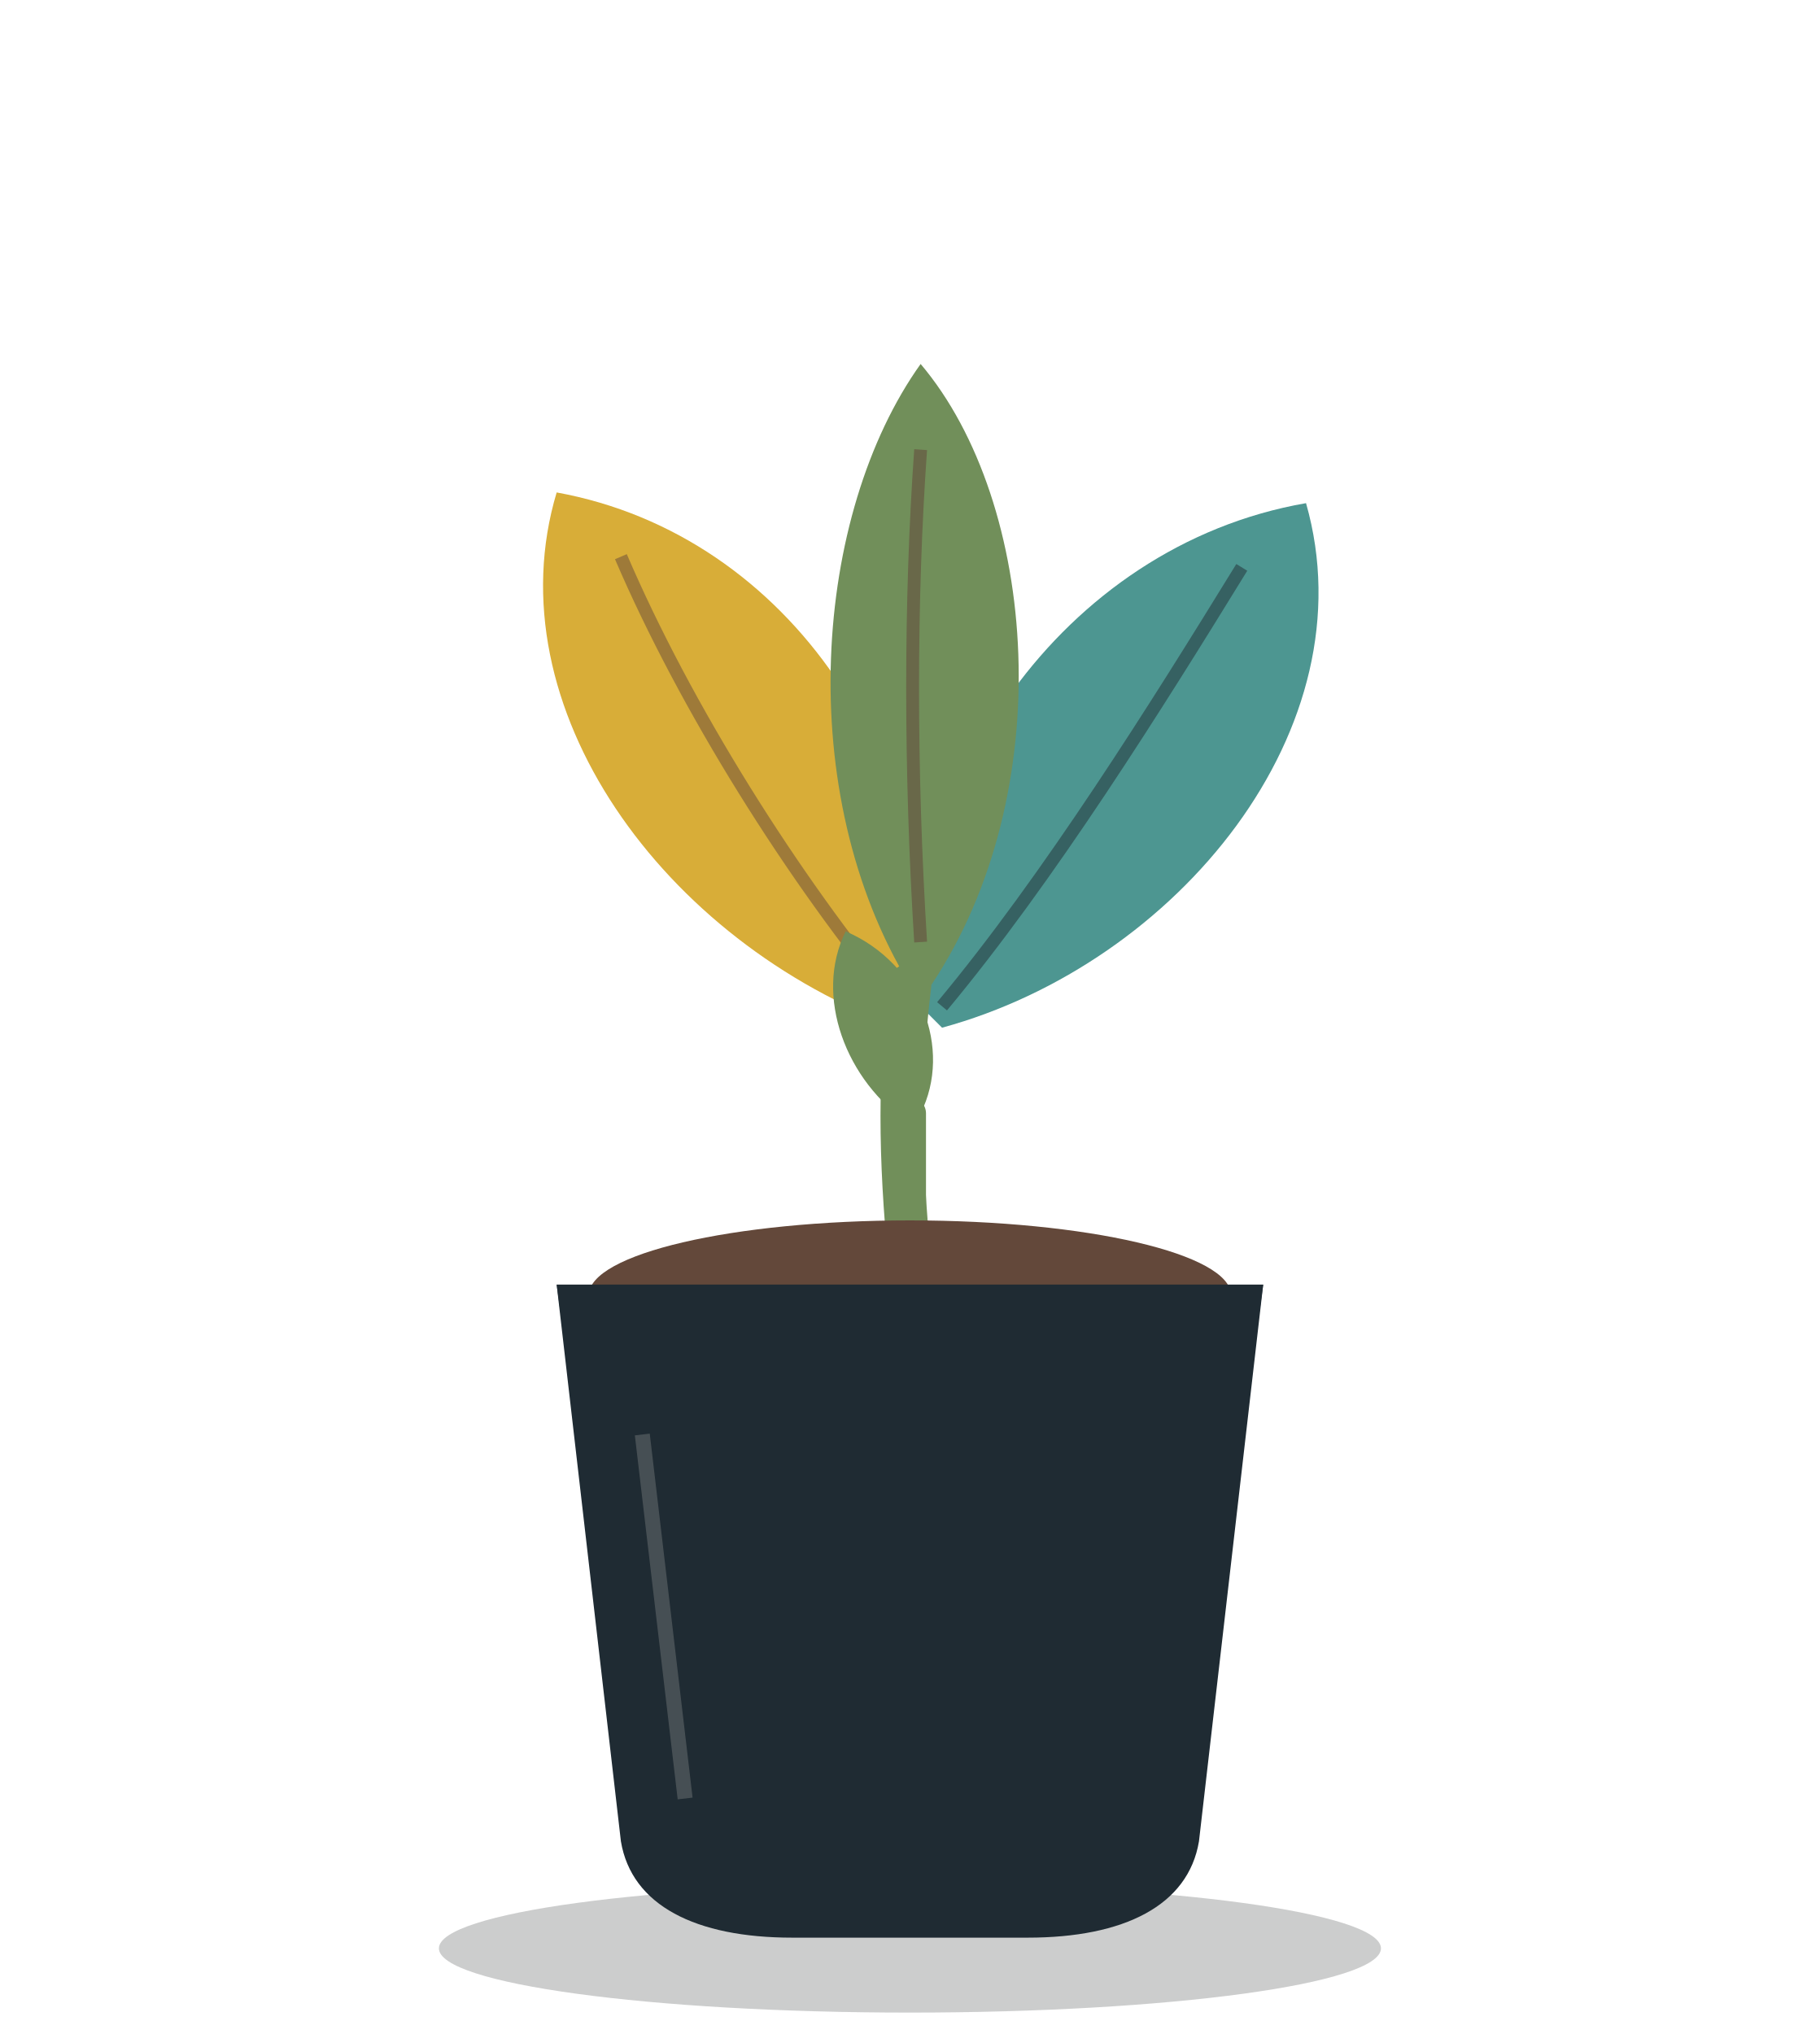
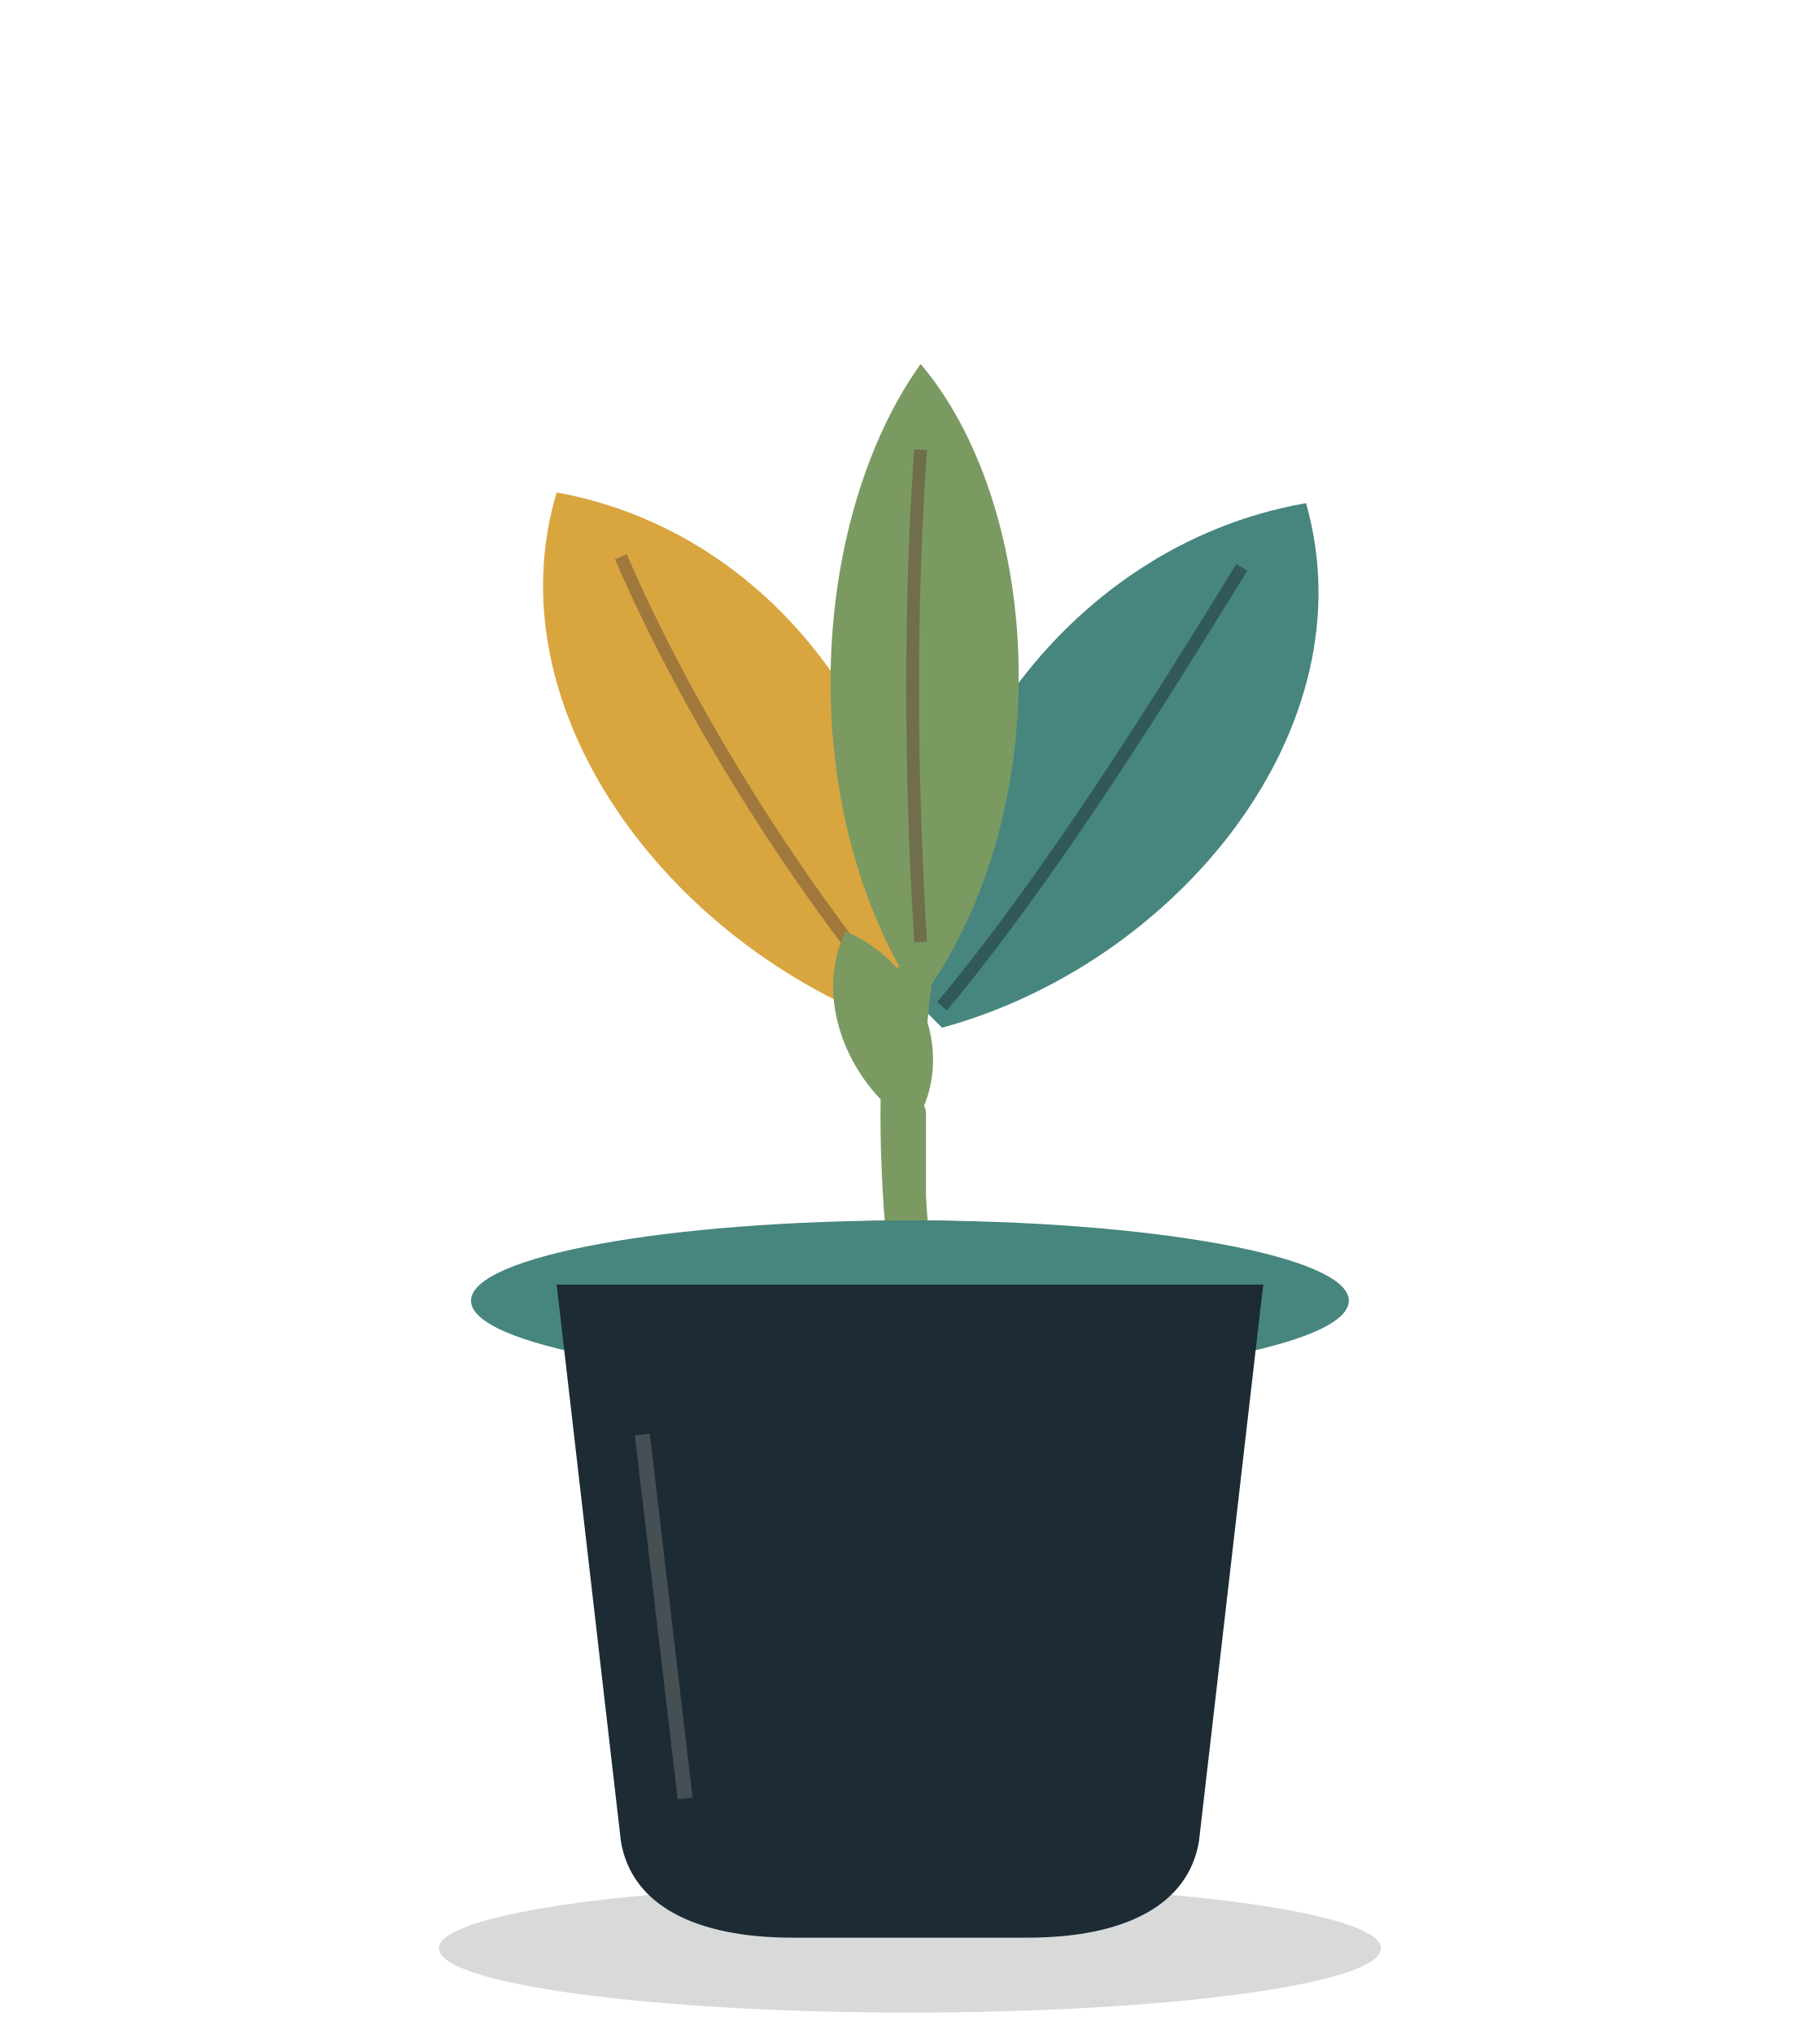
<svg xmlns="http://www.w3.org/2000/svg" class="fig fig-plant plant--full" viewBox="0 0 170 190" role="img" aria-label="Planta pequeña en una maceta azul noche">
-   <ellipse class="fig-shadow" cx="85" cy="182" rx="44" ry="6" fill="rgba(25, 31, 31, 0.22)" />
+   <ellipse class="fig-shadow" cx="85" cy="182" rx="44" ry="6" fill="rgba(39, 55, 52, 0.18)" />
  <g class="plant-leaves">
    <g class="plant-leaf plant-leaf--yellow">
-       <path d="M84 96 C62 88 46 66 52 46 C74 50 88 72 86 94 Z" fill="#d8ad38" />
-       <path d="M84 94 C74 82 64 66 58 52" stroke="#63483a" stroke-width="1.2" fill="none" opacity="0.5" />
+       <path d="M84 96 C62 88 46 66 52 46 C74 50 88 72 86 94 Z" fill="#d9a53f" />
+       <path d="M84 94 C74 82 64 66 58 52" stroke="#6a4c39" stroke-width="1.2" fill="none" opacity="0.5" />
    </g>
    <g class="plant-leaf plant-leaf--turquoise">
-       <path d="M88 96 C110 90 128 68 122 47 C99 51 84 74 86 94 Z" fill="#4d9691" />
-       <path d="M88 94 C98 82 108 66 116 53" stroke="#1f2b33" stroke-width="1.2" fill="none" opacity="0.5" />
+       <path d="M88 96 C110 90 128 68 122 47 C99 51 84 74 86 94 Z" fill="#47867f" />
+       <path d="M88 94 C98 82 108 66 116 53" stroke="#1d2b35" stroke-width="1.2" fill="none" opacity="0.5" />
    </g>
    <g class="plant-leaf plant-leaf--green">
-       <path d="M85 92 C74 74 76 48 86 34 C97 47 99 74 87 92 Z" fill="#718f5a" />
-       <path d="M86 88 C85 72 85 56 86 42" stroke="#63483a" stroke-width="1.2" fill="none" opacity="0.55" />
+       <path d="M85 92 C74 74 76 48 86 34 C97 47 99 74 87 92 Z" fill="#7a9a62" />
+       <path d="M86 88 C85 72 85 56 86 42" stroke="#6a4c39" stroke-width="1.2" fill="none" opacity="0.55" />
    </g>
-     <path class="plant-stem" d="M85 118 C84 108 84 100 85 92" stroke="#718f5a" stroke-width="4" stroke-linecap="round" fill="none" />
+     <path class="plant-stem" d="M85 118 C84 108 84 100 85 92" stroke="#7a9a62" stroke-width="4" stroke-linecap="round" fill="none" />
    <g class="plant-sprout">
-       <path d="M85 118 C85 112 85 108 85 104" stroke="#718f5a" stroke-width="3" stroke-linecap="round" fill="none" />
-       <path d="M85 105 C79 101 76 93 79 87 C86 90 89 98 86 104 Z" fill="#718f5a" />
+       <path d="M85 118 C85 112 85 108 85 104" stroke="#7a9a62" stroke-width="3" stroke-linecap="round" fill="none" />
+       <path d="M85 105 C79 101 76 93 79 87 C86 90 89 98 86 104 Z" fill="#7a9a62" />
+     </g>
+     <g class="plant-smoke" aria-hidden="true">
+       <circle class="smoke smoke--1" cx="82" cy="86" r="4" fill="#fbf4e4" opacity="0" />
+       <circle class="smoke smoke--2" cx="90" cy="80" r="5" fill="#fbf4e4" opacity="0" />
+       <circle class="smoke smoke--3" cx="85" cy="72" r="3.4" fill="#fbf4e4" opacity="0" />
    </g>
  </g>
-   <ellipse class="plant-soil" cx="85" cy="121" rx="30" ry="7" fill="#63483a" />
-   <path class="plant-pot" d="M52 120 L118 120 L112 172 C111 178 105 181 96 181 L74 181 C65 181 59 178 58 172 Z" fill="#1f2b33" />
-   <path d="M52 120 L118 120 L116.5 131 L53.5 131 Z" fill="#1f2b33" opacity="0.8" />
-   <path d="M60 134 L64 168" stroke="#fbf5e9" stroke-width="1.4" opacity="0.18" />
+   <ellipse class="plant-soil" cx="85" cy="121" rx="30" ry="7" fill="#6a4c39" />
+   <ellipse class="plant-puddle" cx="85" cy="121.5" rx="41" ry="7.5" fill="#47867f" />
+   <path class="plant-pot" d="M52 120 L118 120 L112 172 C111 178 105 181 96 181 L74 181 C65 181 59 178 58 172 Z" fill="#1d2b35" />
+   <path d="M52 120 L118 120 L116.5 131 L53.5 131 Z" fill="#1d2b35" opacity="0.8" />
+   <path d="M60 134 L64 168" stroke="#fbf4e4" stroke-width="1.4" opacity="0.18" />
</svg>
